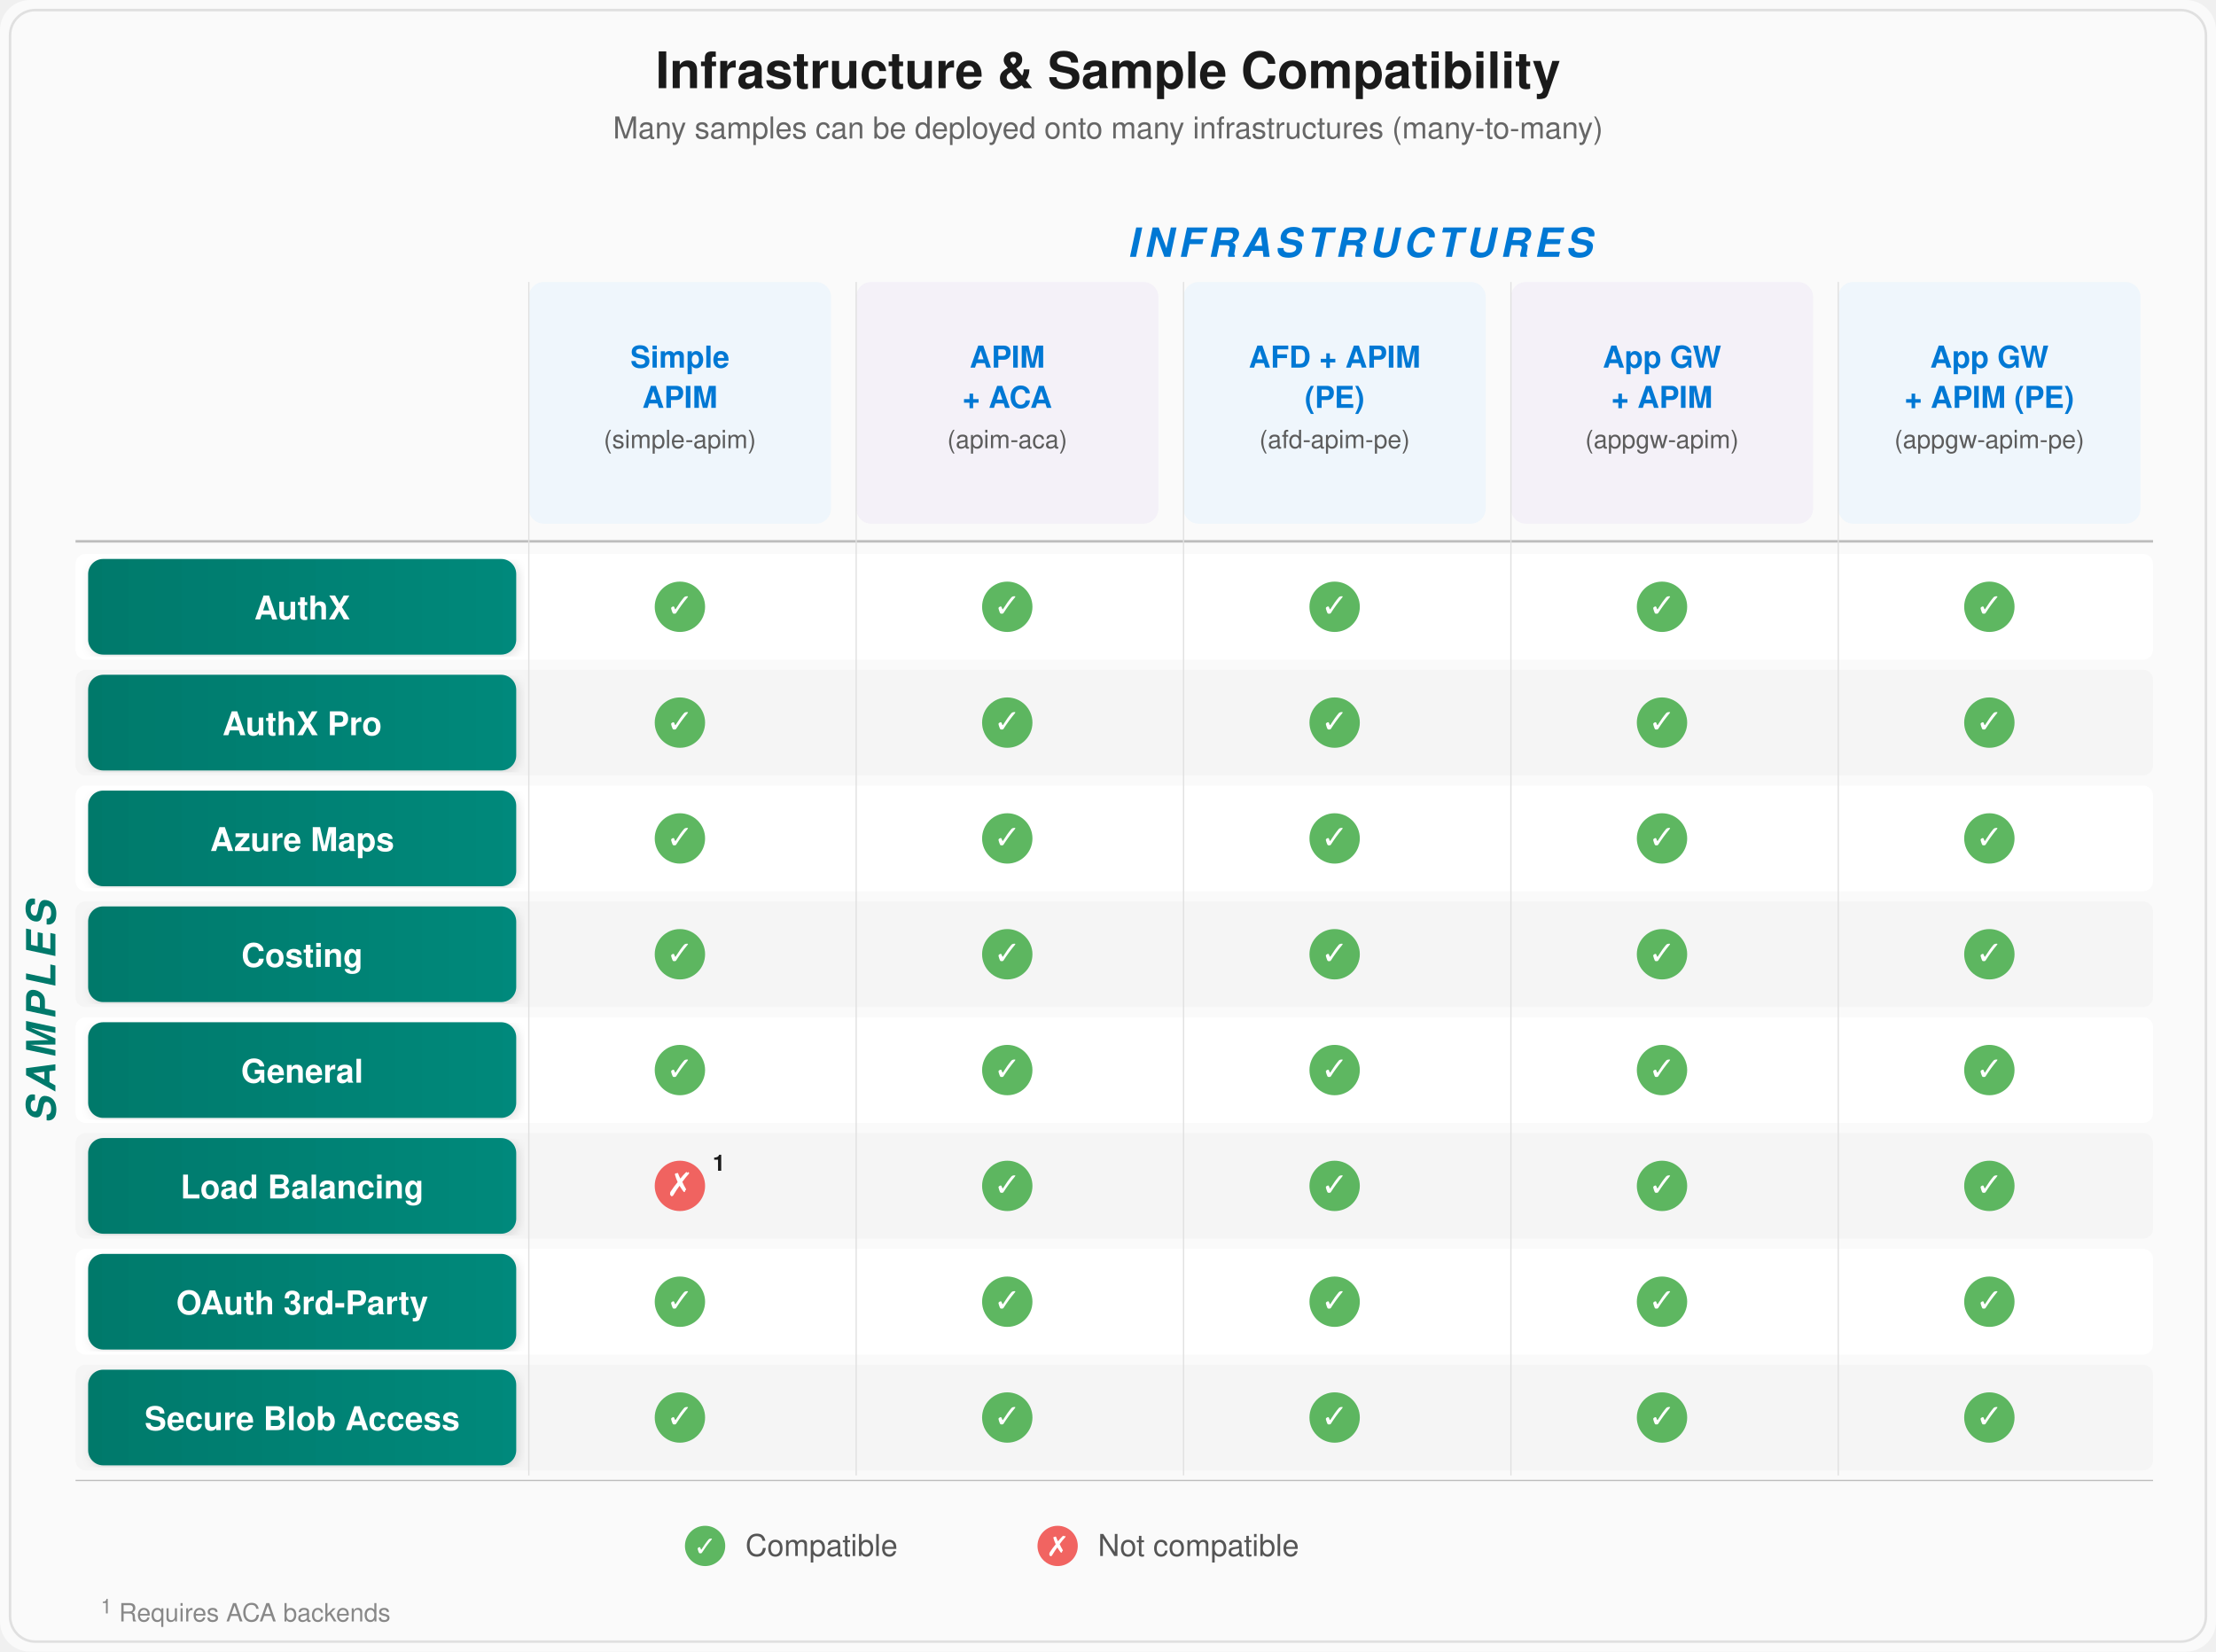
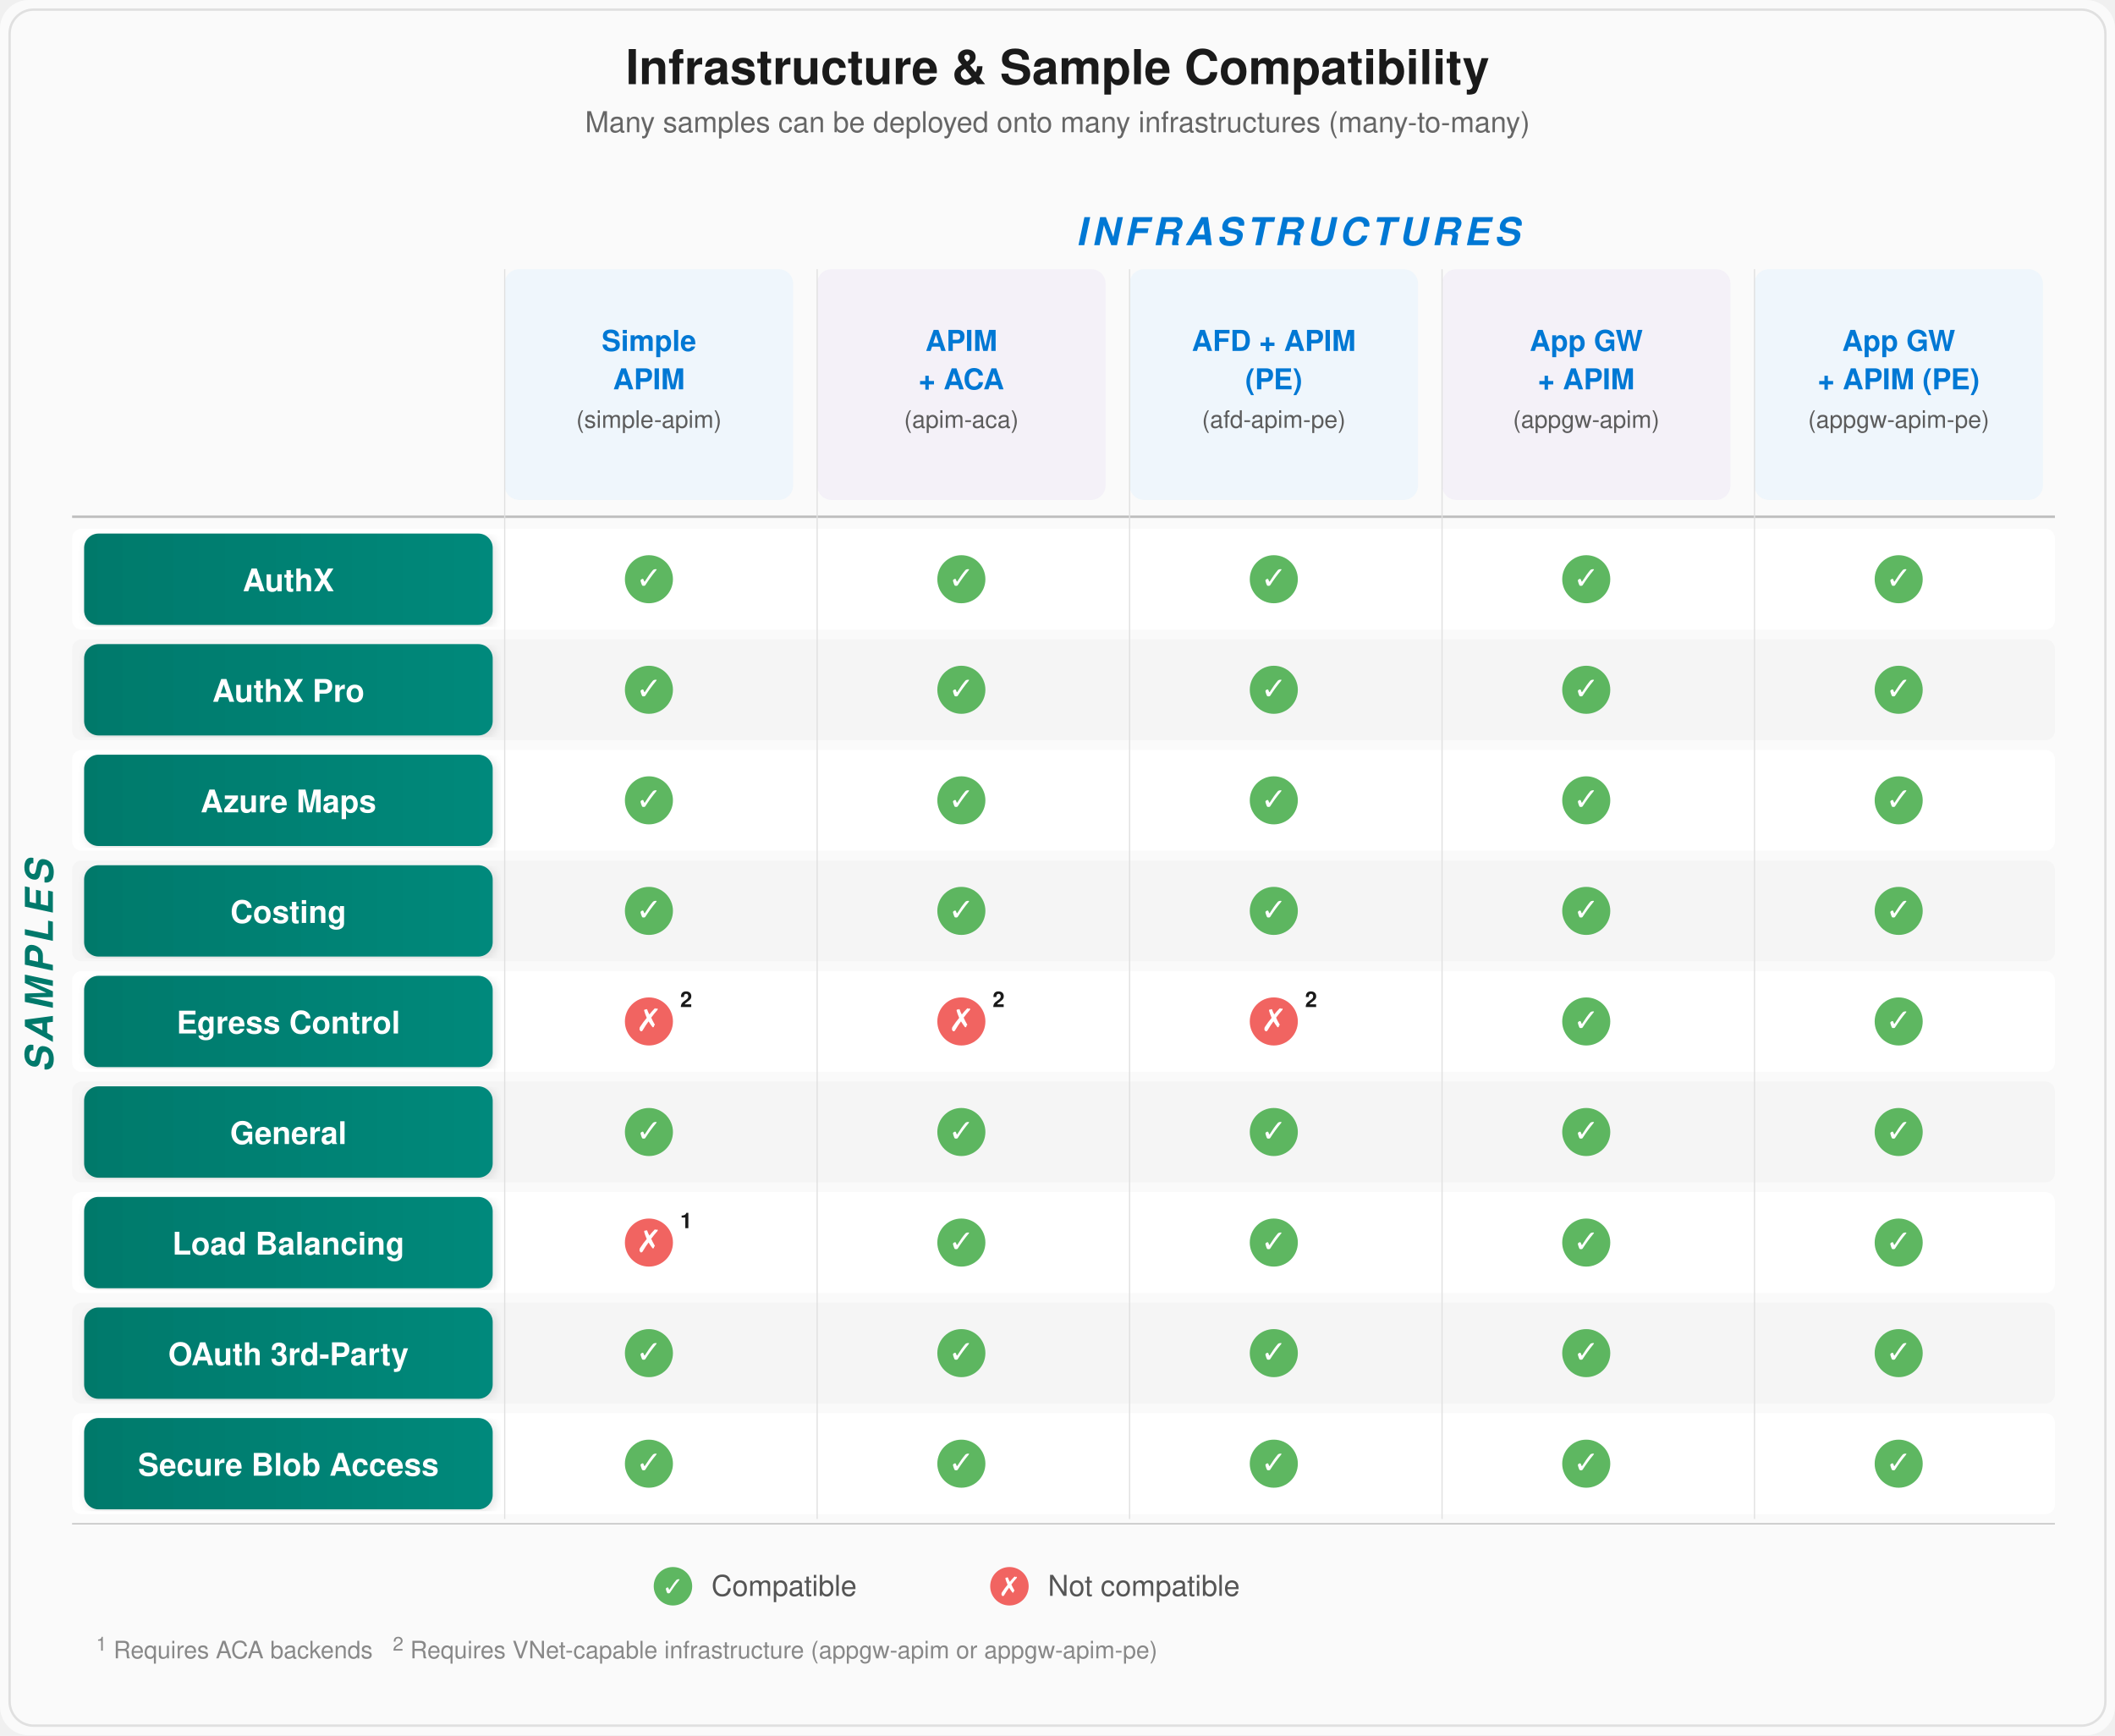
- <svg xmlns="http://www.w3.org/2000/svg" viewBox="0 0 880 656" font-family="Segoe UI, Helvetica, Arial, sans-serif">
+ <svg xmlns="http://www.w3.org/2000/svg" viewBox="0 0 880 722" font-family="Segoe UI, Helvetica, Arial, sans-serif">
  <defs>
    <linearGradient id="headerGrad" x1="0%" y1="0%" x2="0%" y2="100%">
      <stop offset="0%" stop-color="#0078D4" />
      <stop offset="100%" stop-color="#005A9E" />
    </linearGradient>
    <linearGradient id="rowLabelGrad" x1="0%" y1="0%" x2="100%" y2="0%">
      <stop offset="0%" stop-color="#00796B" />
      <stop offset="100%" stop-color="#00897B" />
    </linearGradient>
    <filter id="shadow" x="-2%" y="-2%" width="104%" height="104%">
      <feDropShadow dx="1" dy="1" stdDeviation="2" flood-opacity="0.12" />
    </filter>
  </defs>
-   <rect width="880" height="656" rx="12" fill="#FAFAFA" />
-   <rect x="4" y="4" width="872" height="648" rx="10" fill="none" stroke="#E0E0E0" stroke-width="1" />
+   <rect width="880" height="722" rx="12" fill="#FAFAFA" />
+   <rect x="4" y="4" width="872" height="714" rx="10" fill="none" stroke="#E0E0E0" stroke-width="1" />
  <g transform="translate(0,20)">
    <text x="440" y="15" text-anchor="middle" font-size="20" font-weight="700" fill="#1A1A1A">Infrastructure &amp; Sample Compatibility</text>
    <text x="440" y="35" text-anchor="middle" font-size="12" fill="#666666">Many samples can be deployed onto many infrastructures (many-to-many)</text>
    <text x="540" y="82" text-anchor="middle" font-size="16" font-weight="700" font-style="italic" fill="#0078D4" letter-spacing="2">INFRASTRUCTURES</text>
    <text x="22" y="382" text-anchor="middle" font-size="16" font-weight="700" font-style="italic" fill="#00796B" letter-spacing="2" transform="rotate(-90 22 382)">SAMPLES</text>
    <rect x="210" y="92" width="120" height="96" rx="6" fill="#E3F2FD" opacity="0.5" />
    <rect x="340" y="92" width="120" height="96" rx="6" fill="#EDE7F6" opacity="0.5" />
    <rect x="470" y="92" width="120" height="96" rx="6" fill="#E3F2FD" opacity="0.5" />
    <rect x="600" y="92" width="120" height="96" rx="6" fill="#EDE7F6" opacity="0.5" />
    <rect x="730" y="92" width="120" height="96" rx="6" fill="#E3F2FD" opacity="0.5" />
    <text x="270" y="126" text-anchor="middle" font-size="12" font-weight="600" fill="#0078D4">Simple</text>
    <text x="270" y="142" text-anchor="middle" font-size="12" font-weight="600" fill="#0078D4">APIM</text>
    <text x="270" y="158" text-anchor="middle" font-size="10" fill="#5C5C5C">(simple-apim)</text>
    <text x="400" y="126" text-anchor="middle" font-size="12" font-weight="600" fill="#0078D4">APIM</text>
    <text x="400" y="142" text-anchor="middle" font-size="12" font-weight="600" fill="#0078D4">+ ACA</text>
    <text x="400" y="158" text-anchor="middle" font-size="10" fill="#5C5C5C">(apim-aca)</text>
    <text x="530" y="126" text-anchor="middle" font-size="12" font-weight="600" fill="#0078D4">AFD + APIM</text>
    <text x="530" y="142" text-anchor="middle" font-size="12" font-weight="600" fill="#0078D4">(PE)</text>
    <text x="530" y="158" text-anchor="middle" font-size="10" fill="#5C5C5C">(afd-apim-pe)</text>
    <text x="660" y="126" text-anchor="middle" font-size="12" font-weight="600" fill="#0078D4">App GW</text>
    <text x="660" y="142" text-anchor="middle" font-size="12" font-weight="600" fill="#0078D4">+ APIM</text>
    <text x="660" y="158" text-anchor="middle" font-size="10" fill="#5C5C5C">(appgw-apim)</text>
    <text x="790" y="126" text-anchor="middle" font-size="12" font-weight="600" fill="#0078D4">App GW</text>
    <text x="790" y="142" text-anchor="middle" font-size="12" font-weight="600" fill="#0078D4">+ APIM (PE)</text>
    <text x="790" y="158" text-anchor="middle" font-size="10" fill="#5C5C5C">(appgw-apim-pe)</text>
    <line x1="30" y1="195" x2="855" y2="195" stroke="#BDBDBD" stroke-width="1" />
    <rect x="30" y="200" width="825" height="42" rx="4" fill="#FFFFFF" />
    <rect x="35" y="202" width="170" height="38" rx="6" fill="url(#rowLabelGrad)" filter="url(#shadow)" />
    <text x="120" y="226" text-anchor="middle" font-size="13" font-weight="600" fill="#FFFFFF">AuthX</text>
    <rect x="30" y="246" width="825" height="42" rx="4" fill="#F5F5F5" />
    <rect x="35" y="248" width="170" height="38" rx="6" fill="url(#rowLabelGrad)" filter="url(#shadow)" />
    <text x="120" y="272" text-anchor="middle" font-size="13" font-weight="600" fill="#FFFFFF">AuthX Pro</text>
    <rect x="30" y="292" width="825" height="42" rx="4" fill="#FFFFFF" />
    <rect x="35" y="294" width="170" height="38" rx="6" fill="url(#rowLabelGrad)" filter="url(#shadow)" />
    <text x="120" y="318" text-anchor="middle" font-size="13" font-weight="600" fill="#FFFFFF">Azure Maps</text>
    <rect x="30" y="338" width="825" height="42" rx="4" fill="#F5F5F5" />
    <rect x="35" y="340" width="170" height="38" rx="6" fill="url(#rowLabelGrad)" filter="url(#shadow)" />
    <text x="120" y="364" text-anchor="middle" font-size="13" font-weight="600" fill="#FFFFFF">Costing</text>
    <rect x="30" y="384" width="825" height="42" rx="4" fill="#FFFFFF" />
    <rect x="35" y="386" width="170" height="38" rx="6" fill="url(#rowLabelGrad)" filter="url(#shadow)" />
-     <text x="120" y="410" text-anchor="middle" font-size="13" font-weight="600" fill="#FFFFFF">General</text>
+     <text x="120" y="410" text-anchor="middle" font-size="13" font-weight="600" fill="#FFFFFF">Egress Control</text>
    <rect x="30" y="430" width="825" height="42" rx="4" fill="#F5F5F5" />
    <rect x="35" y="432" width="170" height="38" rx="6" fill="url(#rowLabelGrad)" filter="url(#shadow)" />
-     <text x="120" y="456" text-anchor="middle" font-size="13" font-weight="600" fill="#FFFFFF">Load Balancing</text>
+     <text x="120" y="456" text-anchor="middle" font-size="13" font-weight="600" fill="#FFFFFF">General</text>
    <rect x="30" y="476" width="825" height="42" rx="4" fill="#FFFFFF" />
    <rect x="35" y="478" width="170" height="38" rx="6" fill="url(#rowLabelGrad)" filter="url(#shadow)" />
-     <text x="120" y="502" text-anchor="middle" font-size="13" font-weight="600" fill="#FFFFFF">OAuth 3rd-Party</text>
+     <text x="120" y="502" text-anchor="middle" font-size="13" font-weight="600" fill="#FFFFFF">Load Balancing</text>
    <rect x="30" y="522" width="825" height="42" rx="4" fill="#F5F5F5" />
    <rect x="35" y="524" width="170" height="38" rx="6" fill="url(#rowLabelGrad)" filter="url(#shadow)" />
-     <text x="120" y="548" text-anchor="middle" font-size="13" font-weight="600" fill="#FFFFFF">Secure Blob Access</text>
-     <line x1="210" y1="92" x2="210" y2="566" stroke="#E0E0E0" stroke-width="0.5" />
-     <line x1="340" y1="92" x2="340" y2="566" stroke="#E0E0E0" stroke-width="0.5" />
-     <line x1="470" y1="92" x2="470" y2="566" stroke="#E0E0E0" stroke-width="0.5" />
-     <line x1="600" y1="92" x2="600" y2="566" stroke="#E0E0E0" stroke-width="0.5" />
-     <line x1="730" y1="92" x2="730" y2="566" stroke="#E0E0E0" stroke-width="0.5" />
+     <text x="120" y="548" text-anchor="middle" font-size="13" font-weight="600" fill="#FFFFFF">OAuth 3rd-Party</text>
+     <rect x="30" y="568" width="825" height="42" rx="4" fill="#FFFFFF" />
+     <rect x="35" y="570" width="170" height="38" rx="6" fill="url(#rowLabelGrad)" filter="url(#shadow)" />
+     <text x="120" y="594" text-anchor="middle" font-size="13" font-weight="600" fill="#FFFFFF">Secure Blob Access</text>
+     <line x1="210" y1="92" x2="210" y2="612" stroke="#E0E0E0" stroke-width="0.5" />
+     <line x1="340" y1="92" x2="340" y2="612" stroke="#E0E0E0" stroke-width="0.5" />
+     <line x1="470" y1="92" x2="470" y2="612" stroke="#E0E0E0" stroke-width="0.5" />
+     <line x1="600" y1="92" x2="600" y2="612" stroke="#E0E0E0" stroke-width="0.5" />
+     <line x1="730" y1="92" x2="730" y2="612" stroke="#E0E0E0" stroke-width="0.5" />
    <circle cx="270" cy="221" r="10" fill="#4CAF50" opacity="0.9" />
    <text x="270" y="225" text-anchor="middle" font-size="13" font-weight="700" fill="#FFFFFF">✓</text>
    <circle cx="400" cy="221" r="10" fill="#4CAF50" opacity="0.9" />
    <text x="400" y="225" text-anchor="middle" font-size="13" font-weight="700" fill="#FFFFFF">✓</text>
    <circle cx="530" cy="221" r="10" fill="#4CAF50" opacity="0.9" />
    <text x="530" y="225" text-anchor="middle" font-size="13" font-weight="700" fill="#FFFFFF">✓</text>
    <circle cx="660" cy="221" r="10" fill="#4CAF50" opacity="0.9" />
    <text x="660" y="225" text-anchor="middle" font-size="13" font-weight="700" fill="#FFFFFF">✓</text>
    <circle cx="790" cy="221" r="10" fill="#4CAF50" opacity="0.9" />
    <text x="790" y="225" text-anchor="middle" font-size="13" font-weight="700" fill="#FFFFFF">✓</text>
    <circle cx="270" cy="267" r="10" fill="#4CAF50" opacity="0.9" />
    <text x="270" y="271" text-anchor="middle" font-size="13" font-weight="700" fill="#FFFFFF">✓</text>
    <circle cx="400" cy="267" r="10" fill="#4CAF50" opacity="0.9" />
    <text x="400" y="271" text-anchor="middle" font-size="13" font-weight="700" fill="#FFFFFF">✓</text>
    <circle cx="530" cy="267" r="10" fill="#4CAF50" opacity="0.9" />
    <text x="530" y="271" text-anchor="middle" font-size="13" font-weight="700" fill="#FFFFFF">✓</text>
    <circle cx="660" cy="267" r="10" fill="#4CAF50" opacity="0.9" />
    <text x="660" y="271" text-anchor="middle" font-size="13" font-weight="700" fill="#FFFFFF">✓</text>
    <circle cx="790" cy="267" r="10" fill="#4CAF50" opacity="0.9" />
    <text x="790" y="271" text-anchor="middle" font-size="13" font-weight="700" fill="#FFFFFF">✓</text>
    <circle cx="270" cy="313" r="10" fill="#4CAF50" opacity="0.9" />
    <text x="270" y="317" text-anchor="middle" font-size="13" font-weight="700" fill="#FFFFFF">✓</text>
    <circle cx="400" cy="313" r="10" fill="#4CAF50" opacity="0.9" />
    <text x="400" y="317" text-anchor="middle" font-size="13" font-weight="700" fill="#FFFFFF">✓</text>
    <circle cx="530" cy="313" r="10" fill="#4CAF50" opacity="0.9" />
    <text x="530" y="317" text-anchor="middle" font-size="13" font-weight="700" fill="#FFFFFF">✓</text>
    <circle cx="660" cy="313" r="10" fill="#4CAF50" opacity="0.9" />
    <text x="660" y="317" text-anchor="middle" font-size="13" font-weight="700" fill="#FFFFFF">✓</text>
    <circle cx="790" cy="313" r="10" fill="#4CAF50" opacity="0.9" />
    <text x="790" y="317" text-anchor="middle" font-size="13" font-weight="700" fill="#FFFFFF">✓</text>
    <circle cx="270" cy="359" r="10" fill="#4CAF50" opacity="0.9" />
    <text x="270" y="363" text-anchor="middle" font-size="13" font-weight="700" fill="#FFFFFF">✓</text>
    <circle cx="400" cy="359" r="10" fill="#4CAF50" opacity="0.9" />
    <text x="400" y="363" text-anchor="middle" font-size="13" font-weight="700" fill="#FFFFFF">✓</text>
    <circle cx="530" cy="359" r="10" fill="#4CAF50" opacity="0.9" />
    <text x="530" y="363" text-anchor="middle" font-size="13" font-weight="700" fill="#FFFFFF">✓</text>
    <circle cx="660" cy="359" r="10" fill="#4CAF50" opacity="0.9" />
    <text x="660" y="363" text-anchor="middle" font-size="13" font-weight="700" fill="#FFFFFF">✓</text>
    <circle cx="790" cy="359" r="10" fill="#4CAF50" opacity="0.9" />
    <text x="790" y="363" text-anchor="middle" font-size="13" font-weight="700" fill="#FFFFFF">✓</text>
-     <circle cx="270" cy="405" r="10" fill="#4CAF50" opacity="0.9" />
-     <text x="270" y="409" text-anchor="middle" font-size="13" font-weight="700" fill="#FFFFFF">✓</text>
-     <circle cx="400" cy="405" r="10" fill="#4CAF50" opacity="0.9" />
-     <text x="400" y="409" text-anchor="middle" font-size="13" font-weight="700" fill="#FFFFFF">✓</text>
-     <circle cx="530" cy="405" r="10" fill="#4CAF50" opacity="0.9" />
-     <text x="530" y="409" text-anchor="middle" font-size="13" font-weight="700" fill="#FFFFFF">✓</text>
+     <circle cx="270" cy="405" r="10" fill="#EF5350" opacity="0.9" />
+     <text x="270" y="409" text-anchor="middle" font-size="13" font-weight="700" fill="#FFFFFF">✗</text>
+     <text x="283" y="399" font-size="9" font-weight="600" fill="#1A1A1A">2</text>
+     <circle cx="400" cy="405" r="10" fill="#EF5350" opacity="0.9" />
+     <text x="400" y="409" text-anchor="middle" font-size="13" font-weight="700" fill="#FFFFFF">✗</text>
+     <text x="413" y="399" font-size="9" font-weight="600" fill="#1A1A1A">2</text>
+     <circle cx="530" cy="405" r="10" fill="#EF5350" opacity="0.9" />
+     <text x="530" y="409" text-anchor="middle" font-size="13" font-weight="700" fill="#FFFFFF">✗</text>
+     <text x="543" y="399" font-size="9" font-weight="600" fill="#1A1A1A">2</text>
    <circle cx="660" cy="405" r="10" fill="#4CAF50" opacity="0.9" />
    <text x="660" y="409" text-anchor="middle" font-size="13" font-weight="700" fill="#FFFFFF">✓</text>
    <circle cx="790" cy="405" r="10" fill="#4CAF50" opacity="0.9" />
    <text x="790" y="409" text-anchor="middle" font-size="13" font-weight="700" fill="#FFFFFF">✓</text>
-     <circle cx="270" cy="451" r="10" fill="#EF5350" opacity="0.9" />
-     <text x="270" y="455" text-anchor="middle" font-size="13" font-weight="700" fill="#FFFFFF">✗</text>
-     <text x="283" y="445" font-size="9" font-weight="600" fill="#1A1A1A">1</text>
+     <circle cx="270" cy="451" r="10" fill="#4CAF50" opacity="0.9" />
+     <text x="270" y="455" text-anchor="middle" font-size="13" font-weight="700" fill="#FFFFFF">✓</text>
    <circle cx="400" cy="451" r="10" fill="#4CAF50" opacity="0.9" />
    <text x="400" y="455" text-anchor="middle" font-size="13" font-weight="700" fill="#FFFFFF">✓</text>
    <circle cx="530" cy="451" r="10" fill="#4CAF50" opacity="0.9" />
    <text x="530" y="455" text-anchor="middle" font-size="13" font-weight="700" fill="#FFFFFF">✓</text>
    <circle cx="660" cy="451" r="10" fill="#4CAF50" opacity="0.9" />
    <text x="660" y="455" text-anchor="middle" font-size="13" font-weight="700" fill="#FFFFFF">✓</text>
    <circle cx="790" cy="451" r="10" fill="#4CAF50" opacity="0.9" />
    <text x="790" y="455" text-anchor="middle" font-size="13" font-weight="700" fill="#FFFFFF">✓</text>
-     <circle cx="270" cy="497" r="10" fill="#4CAF50" opacity="0.9" />
-     <text x="270" y="501" text-anchor="middle" font-size="13" font-weight="700" fill="#FFFFFF">✓</text>
+     <circle cx="270" cy="497" r="10" fill="#EF5350" opacity="0.9" />
+     <text x="270" y="501" text-anchor="middle" font-size="13" font-weight="700" fill="#FFFFFF">✗</text>
+     <text x="283" y="491" font-size="9" font-weight="600" fill="#1A1A1A">1</text>
    <circle cx="400" cy="497" r="10" fill="#4CAF50" opacity="0.9" />
    <text x="400" y="501" text-anchor="middle" font-size="13" font-weight="700" fill="#FFFFFF">✓</text>
    <circle cx="530" cy="497" r="10" fill="#4CAF50" opacity="0.9" />
    <text x="530" y="501" text-anchor="middle" font-size="13" font-weight="700" fill="#FFFFFF">✓</text>
    <circle cx="660" cy="497" r="10" fill="#4CAF50" opacity="0.9" />
    <text x="660" y="501" text-anchor="middle" font-size="13" font-weight="700" fill="#FFFFFF">✓</text>
    <circle cx="790" cy="497" r="10" fill="#4CAF50" opacity="0.9" />
    <text x="790" y="501" text-anchor="middle" font-size="13" font-weight="700" fill="#FFFFFF">✓</text>
    <circle cx="270" cy="543" r="10" fill="#4CAF50" opacity="0.9" />
    <text x="270" y="547" text-anchor="middle" font-size="13" font-weight="700" fill="#FFFFFF">✓</text>
    <circle cx="400" cy="543" r="10" fill="#4CAF50" opacity="0.9" />
    <text x="400" y="547" text-anchor="middle" font-size="13" font-weight="700" fill="#FFFFFF">✓</text>
    <circle cx="530" cy="543" r="10" fill="#4CAF50" opacity="0.9" />
    <text x="530" y="547" text-anchor="middle" font-size="13" font-weight="700" fill="#FFFFFF">✓</text>
    <circle cx="660" cy="543" r="10" fill="#4CAF50" opacity="0.9" />
    <text x="660" y="547" text-anchor="middle" font-size="13" font-weight="700" fill="#FFFFFF">✓</text>
    <circle cx="790" cy="543" r="10" fill="#4CAF50" opacity="0.9" />
    <text x="790" y="547" text-anchor="middle" font-size="13" font-weight="700" fill="#FFFFFF">✓</text>
-     <line x1="30" y1="568" x2="855" y2="568" stroke="#BDBDBD" stroke-width="0.5" />
-     <circle cx="280" cy="594" r="8" fill="#4CAF50" opacity="0.9" />
-     <text x="280" y="598" text-anchor="middle" font-size="11" font-weight="700" fill="#FFFFFF">✓</text>
-     <text x="296" y="598" font-size="12" fill="#555555">Compatible</text>
-     <circle cx="420" cy="594" r="8" fill="#EF5350" opacity="0.9" />
-     <text x="420" y="598" text-anchor="middle" font-size="11" font-weight="700" fill="#FFFFFF">✗</text>
-     <text x="436" y="598" font-size="12" fill="#555555">Not compatible</text>
-     <text x="40" y="624" font-size="10" fill="#888888">
-       <tspan font-size="8" baseline-shift="super">1</tspan> Requires ACA backends</text>
+     <circle cx="270" cy="589" r="10" fill="#4CAF50" opacity="0.9" />
+     <text x="270" y="593" text-anchor="middle" font-size="13" font-weight="700" fill="#FFFFFF">✓</text>
+     <circle cx="400" cy="589" r="10" fill="#4CAF50" opacity="0.9" />
+     <text x="400" y="593" text-anchor="middle" font-size="13" font-weight="700" fill="#FFFFFF">✓</text>
+     <circle cx="530" cy="589" r="10" fill="#4CAF50" opacity="0.9" />
+     <text x="530" y="593" text-anchor="middle" font-size="13" font-weight="700" fill="#FFFFFF">✓</text>
+     <circle cx="660" cy="589" r="10" fill="#4CAF50" opacity="0.9" />
+     <text x="660" y="593" text-anchor="middle" font-size="13" font-weight="700" fill="#FFFFFF">✓</text>
+     <circle cx="790" cy="589" r="10" fill="#4CAF50" opacity="0.9" />
+     <text x="790" y="593" text-anchor="middle" font-size="13" font-weight="700" fill="#FFFFFF">✓</text>
+     <line x1="30" y1="614" x2="855" y2="614" stroke="#BDBDBD" stroke-width="0.5" />
+     <circle cx="280" cy="640" r="8" fill="#4CAF50" opacity="0.9" />
+     <text x="280" y="644" text-anchor="middle" font-size="11" font-weight="700" fill="#FFFFFF">✓</text>
+     <text x="296" y="644" font-size="12" fill="#555555">Compatible</text>
+     <circle cx="420" cy="640" r="8" fill="#EF5350" opacity="0.9" />
+     <text x="420" y="644" text-anchor="middle" font-size="11" font-weight="700" fill="#FFFFFF">✗</text>
+     <text x="436" y="644" font-size="12" fill="#555555">Not compatible</text>
+     <text x="40" y="670" font-size="10" fill="#888888">
+       <tspan font-size="8" baseline-shift="super">1</tspan> Requires ACA backends   <tspan font-size="8" baseline-shift="super">2</tspan> Requires VNet-capable infrastructure (appgw-apim or appgw-apim-pe)</text>
  </g>
</svg>
